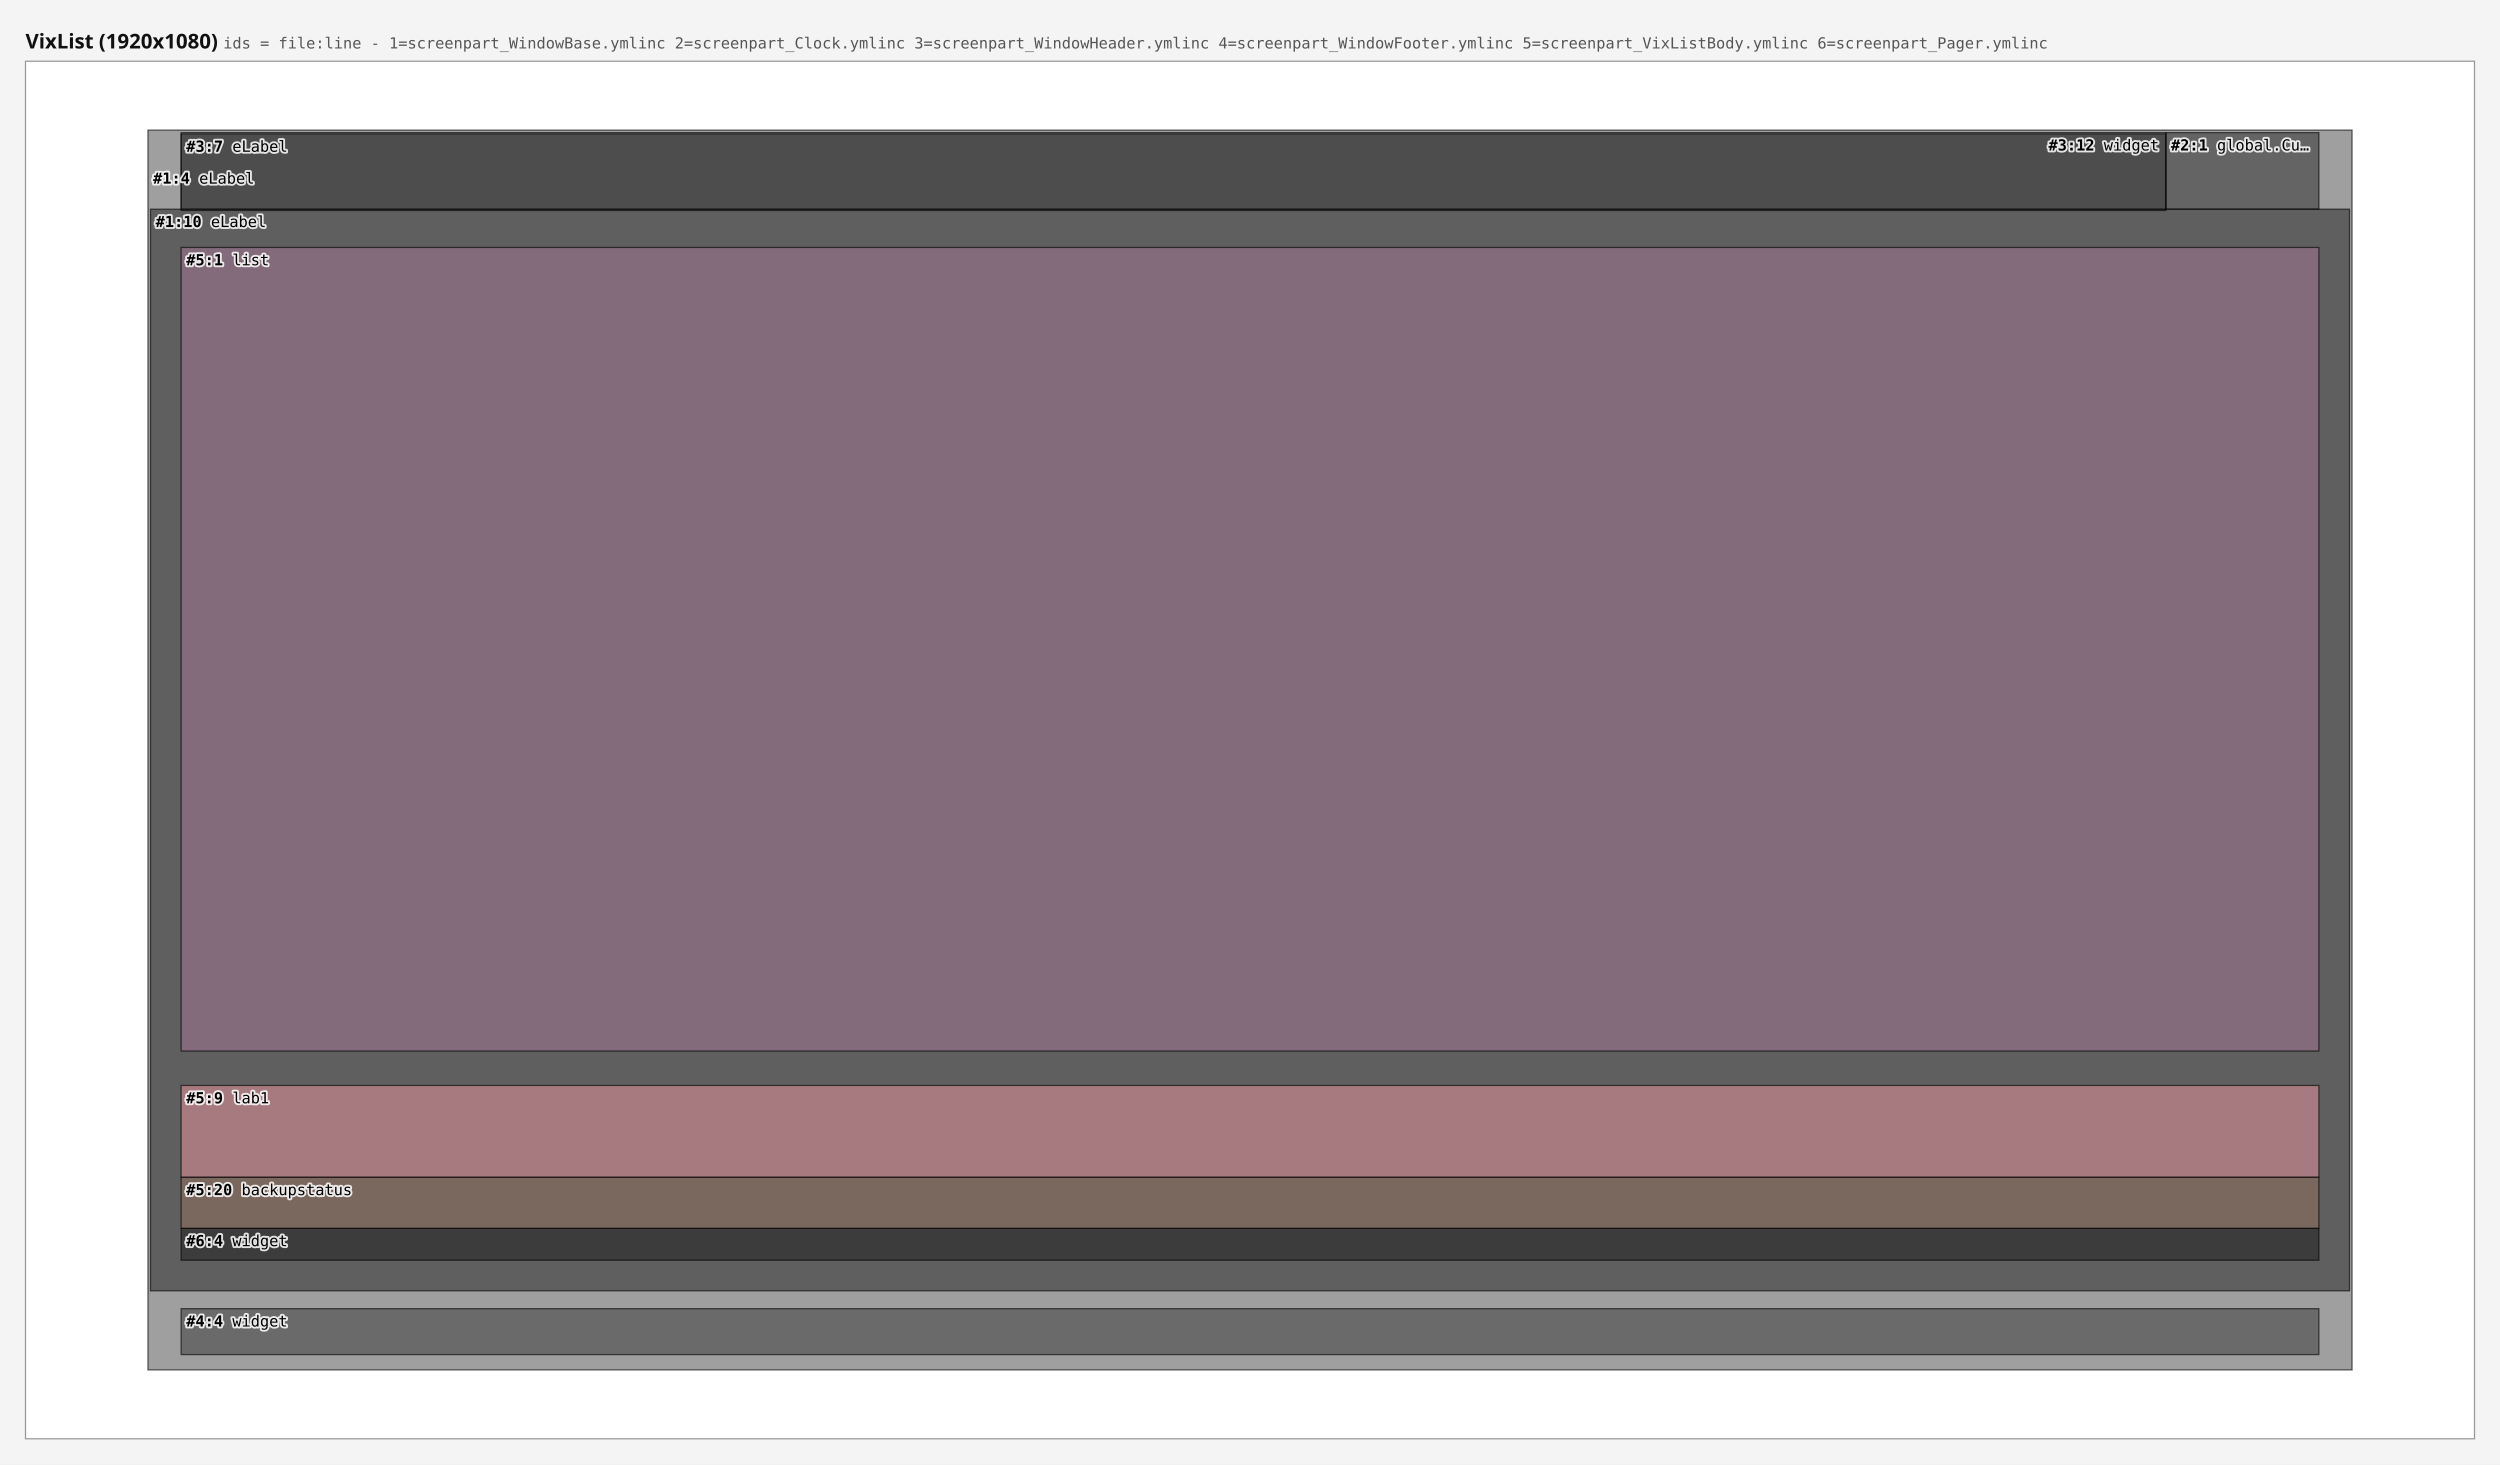
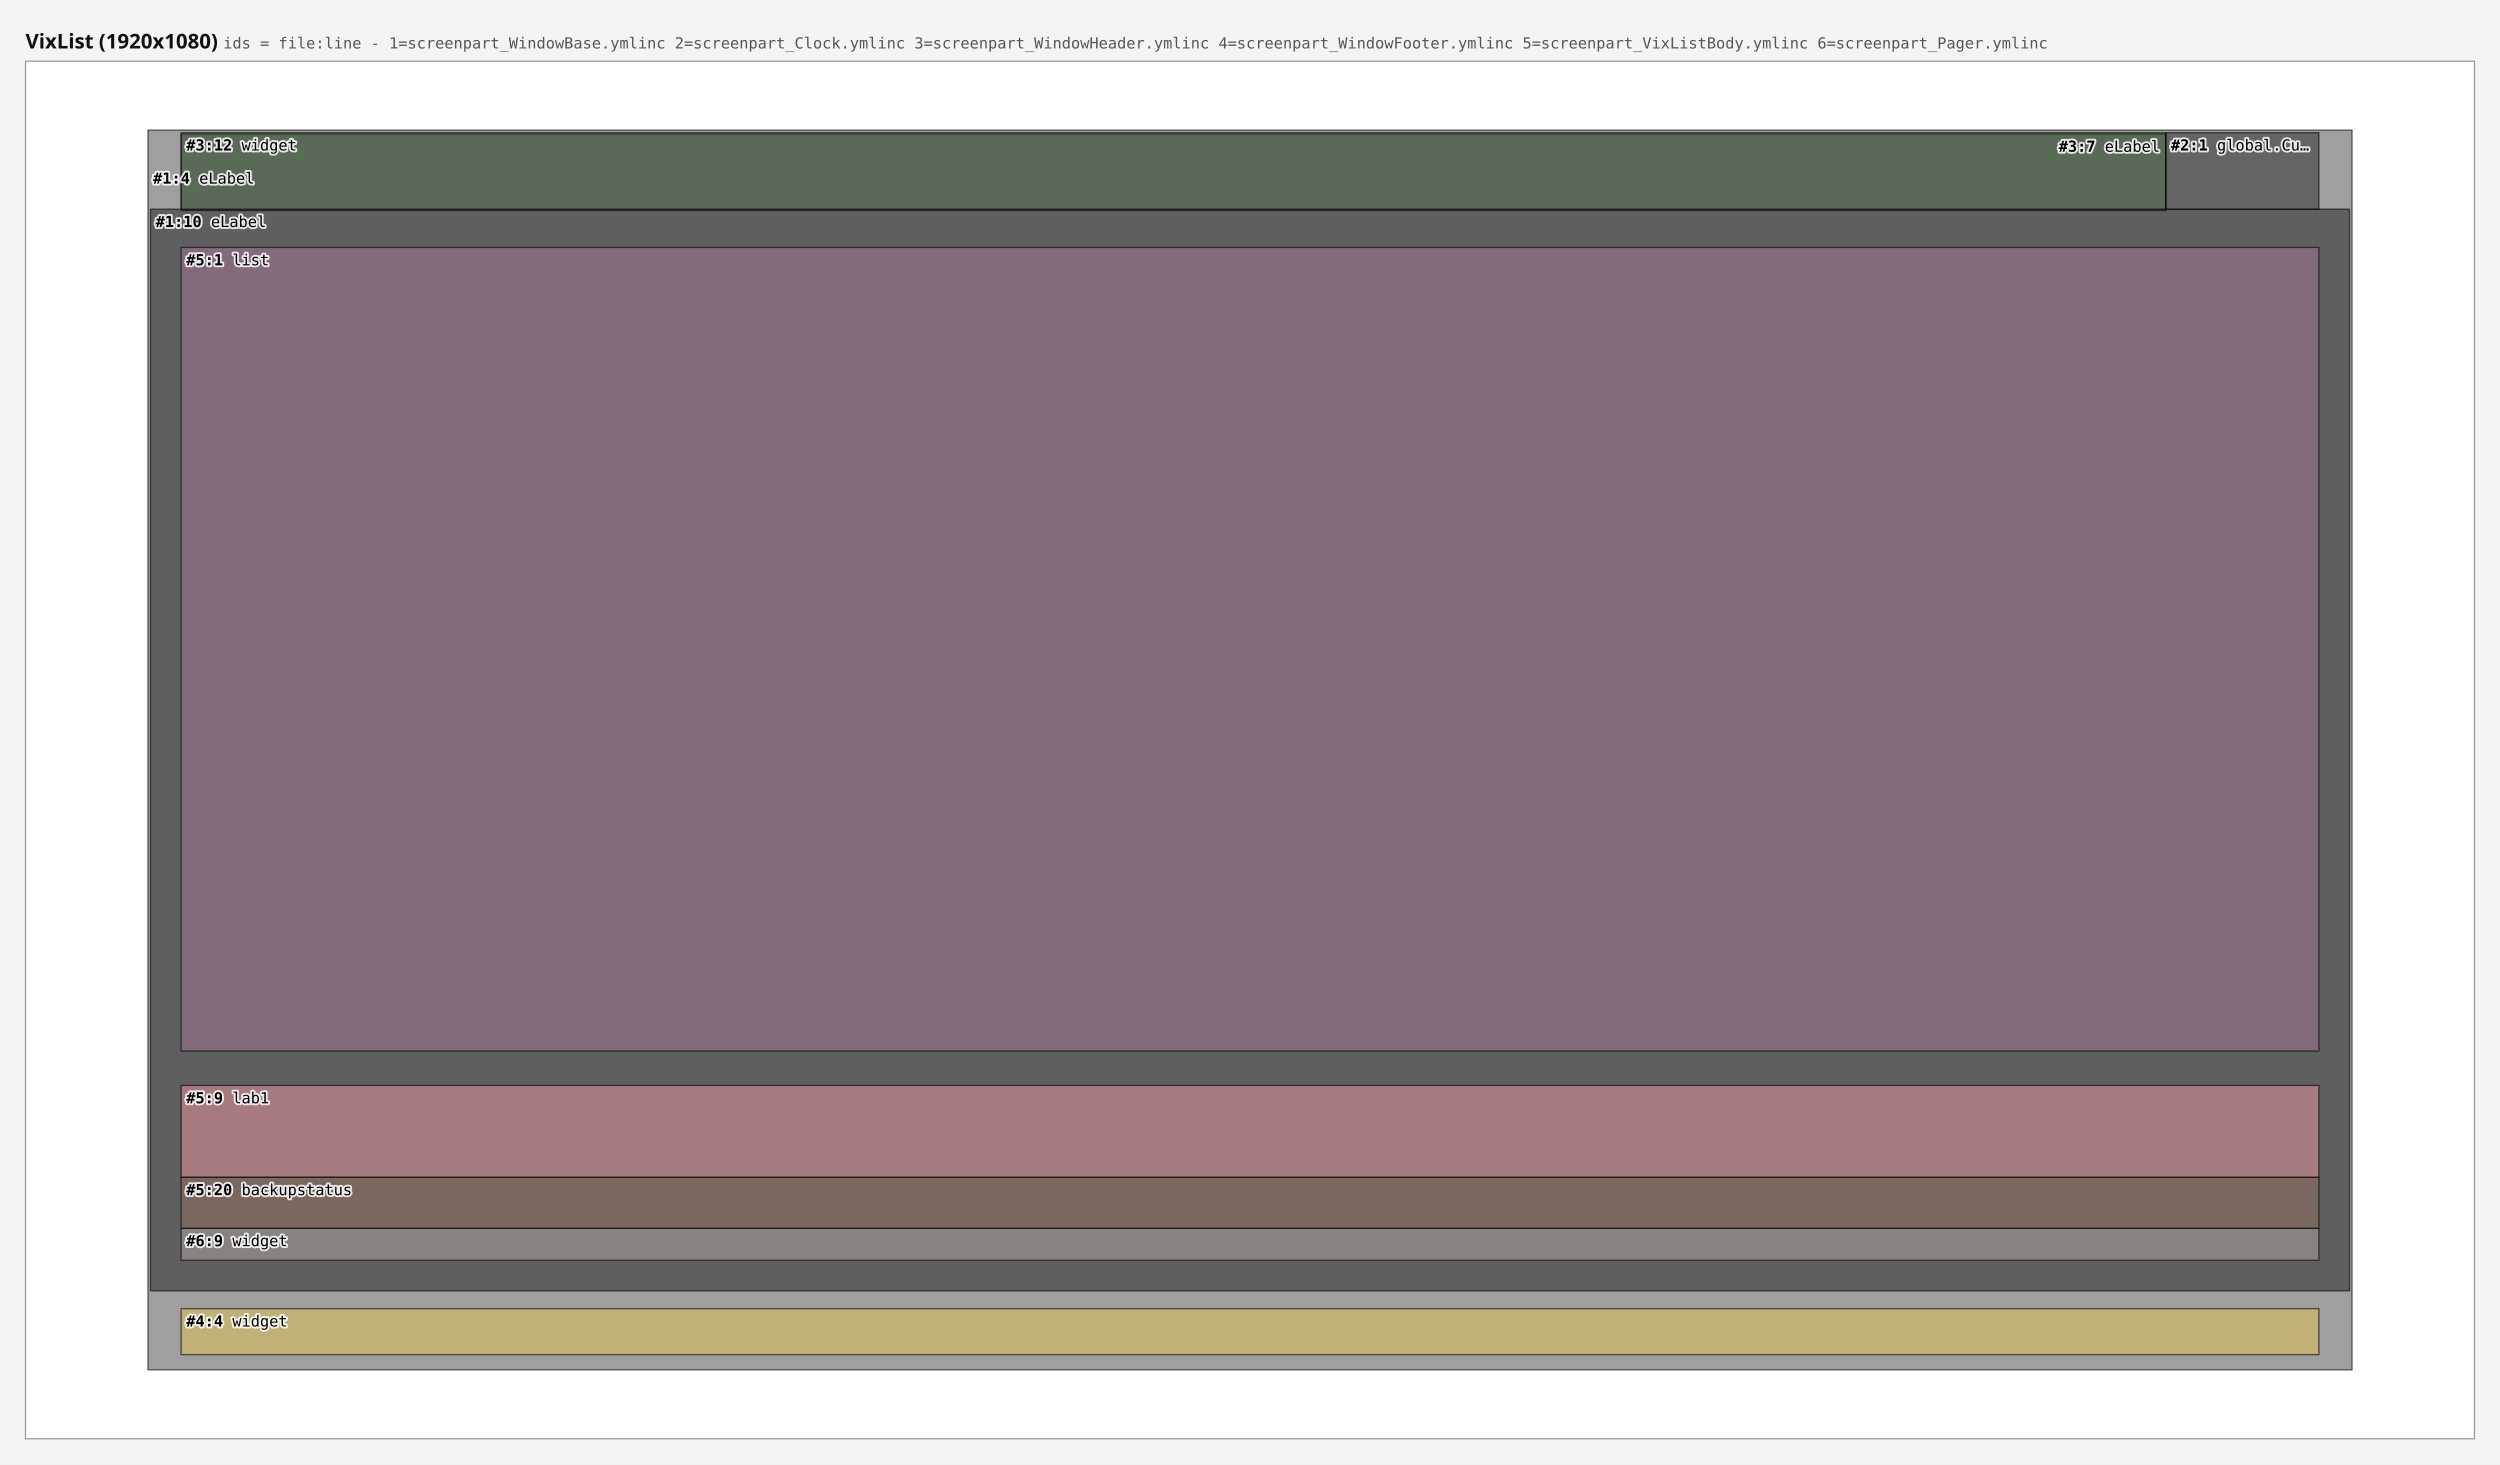
<svg xmlns="http://www.w3.org/2000/svg" width="1960" height="1148" viewBox="0 0 1960 1148">
  <rect x="0" y="0" width="1960" height="1148" fill="#f4f4f4" />
  <text x="20" y="38" font-family="sans-serif" font-size="16" font-weight="bold" fill="#111111">VixList (1920x1080) <tspan font-family="monospace" font-size="12" font-weight="normal" fill="#555555">ids = file:line - 1=screenpart_WindowBase.ymlinc  2=screenpart_Clock.ymlinc  3=screenpart_WindowHeader.ymlinc  4=screenpart_WindowFooter.ymlinc  5=screenpart_VixListBody.ymlinc  6=screenpart_Pager.ymlinc</tspan>
  </text>
  <g data-screen="0" transform="translate(20,48)">
    <rect x="0" y="0" width="1920" height="1080" fill="#ffffff" stroke="#999999" stroke-width="1" />
    <rect data-ref="0:0" data-src="screenpart_WindowBase.ymlinc:4" x="96" y="54" width="1728" height="972" fill="#2c2c2c" fill-opacity="0.45" stroke="#000000" stroke-opacity="0.6" stroke-width="1" />
    <rect data-ref="0:1" data-src="screenpart_WindowBase.ymlinc:10" x="98" y="116" width="1724" height="848" fill="#121212" fill-opacity="0.45" stroke="#000000" stroke-opacity="0.6" stroke-width="1" />
+     <rect data-ref="0:4" data-src="screenpart_WindowHeader.ymlinc:12" x="122" y="56" width="1556" height="60" fill="#59a14f" fill-opacity="0.45" stroke="#000000" stroke-opacity="0.6" stroke-width="1" />
    <rect data-ref="0:6" data-src="screenpart_VixListBody.ymlinc:1" x="122" y="146" width="1676" height="630" fill="#b07aa1" fill-opacity="0.45" stroke="#000000" stroke-opacity="0.6" stroke-width="1" />
-     <rect data-ref="0:9" data-src="screenpart_Pager.ymlinc:4" x="122" y="915" width="1676" height="25" fill="#121212" fill-opacity="0.45" stroke="#000000" stroke-opacity="0.6" stroke-width="1" />
+     <rect data-ref="0:9" data-src="screenpart_Pager.ymlinc:9" x="122" y="915" width="1676" height="25" fill="#bab0ac" fill-opacity="0.45" stroke="#000000" stroke-opacity="0.6" stroke-width="1" />
    <rect data-ref="0:7" data-src="screenpart_VixListBody.ymlinc:9" x="122" y="803" width="1676" height="72" fill="#ff9da7" fill-opacity="0.45" stroke="#000000" stroke-opacity="0.6" stroke-width="1" />
    <rect data-ref="0:8" data-src="screenpart_VixListBody.ymlinc:20" x="122" y="875" width="1676" height="40" fill="#9c755f" fill-opacity="0.45" stroke="#000000" stroke-opacity="0.6" stroke-width="1" />
-     <rect data-ref="0:5" data-src="screenpart_WindowFooter.ymlinc:4" x="122" y="978" width="1676" height="36" fill="#2c2c2c" fill-opacity="0.45" stroke="#000000" stroke-opacity="0.6" stroke-width="1" />
+     <rect data-ref="0:5" data-src="screenpart_WindowFooter.ymlinc:4" x="122" y="978" width="1676" height="36" fill="#edc948" fill-opacity="0.45" stroke="#000000" stroke-opacity="0.6" stroke-width="1" />
    <rect data-ref="0:3" data-src="screenpart_WindowHeader.ymlinc:7" x="122" y="57" width="1556" height="60" fill="#2c2c2c" fill-opacity="0.45" stroke="#000000" stroke-opacity="0.6" stroke-width="1" />
    <rect data-ref="0:2" data-src="screenpart_Clock.ymlinc:1" x="1678" y="56" width="120" height="60" fill="#1d1d1d" fill-opacity="0.45" stroke="#000000" stroke-opacity="0.6" stroke-width="1" />
-     <rect data-ref="0:4" data-src="screenpart_WindowHeader.ymlinc:12" x="122" y="56" width="1556" height="60" fill="#2c2c2c" fill-opacity="0.45" stroke="#000000" stroke-opacity="0.6" stroke-width="1" />
    <g pointer-events="none" font-family="monospace" font-size="12" fill="#000000" stroke="#ffffff" stroke-width="3" stroke-opacity="0.85" stroke-linejoin="round" paint-order="stroke">
      <text x="100" y="96">
        <tspan font-weight="bold">#1:4</tspan> eLabel</text>
      <text x="102" y="130">
        <tspan font-weight="bold">#1:10</tspan> eLabel</text>
+       <text x="126" y="70">
+         <tspan font-weight="bold">#3:12</tspan> widget</text>
      <text x="126" y="160">
        <tspan font-weight="bold">#5:1</tspan> list</text>
      <text x="126" y="929">
-         <tspan font-weight="bold">#6:4</tspan> widget</text>
+         <tspan font-weight="bold">#6:9</tspan> widget</text>
      <text x="126" y="817">
        <tspan font-weight="bold">#5:9</tspan> lab1</text>
      <text x="126" y="889">
        <tspan font-weight="bold">#5:20</tspan> backupstatus</text>
      <text x="126" y="992">
        <tspan font-weight="bold">#4:4</tspan> widget</text>
-       <text x="126" y="71">
+       <text x="1594" y="71">
        <tspan font-weight="bold">#3:7</tspan> eLabel</text>
      <text x="1682" y="70">
        <tspan font-weight="bold">#2:1</tspan> global.Cu…</text>
-       <text x="1586" y="70">
-         <tspan font-weight="bold">#3:12</tspan> widget</text>
    </g>
  </g>
</svg>
